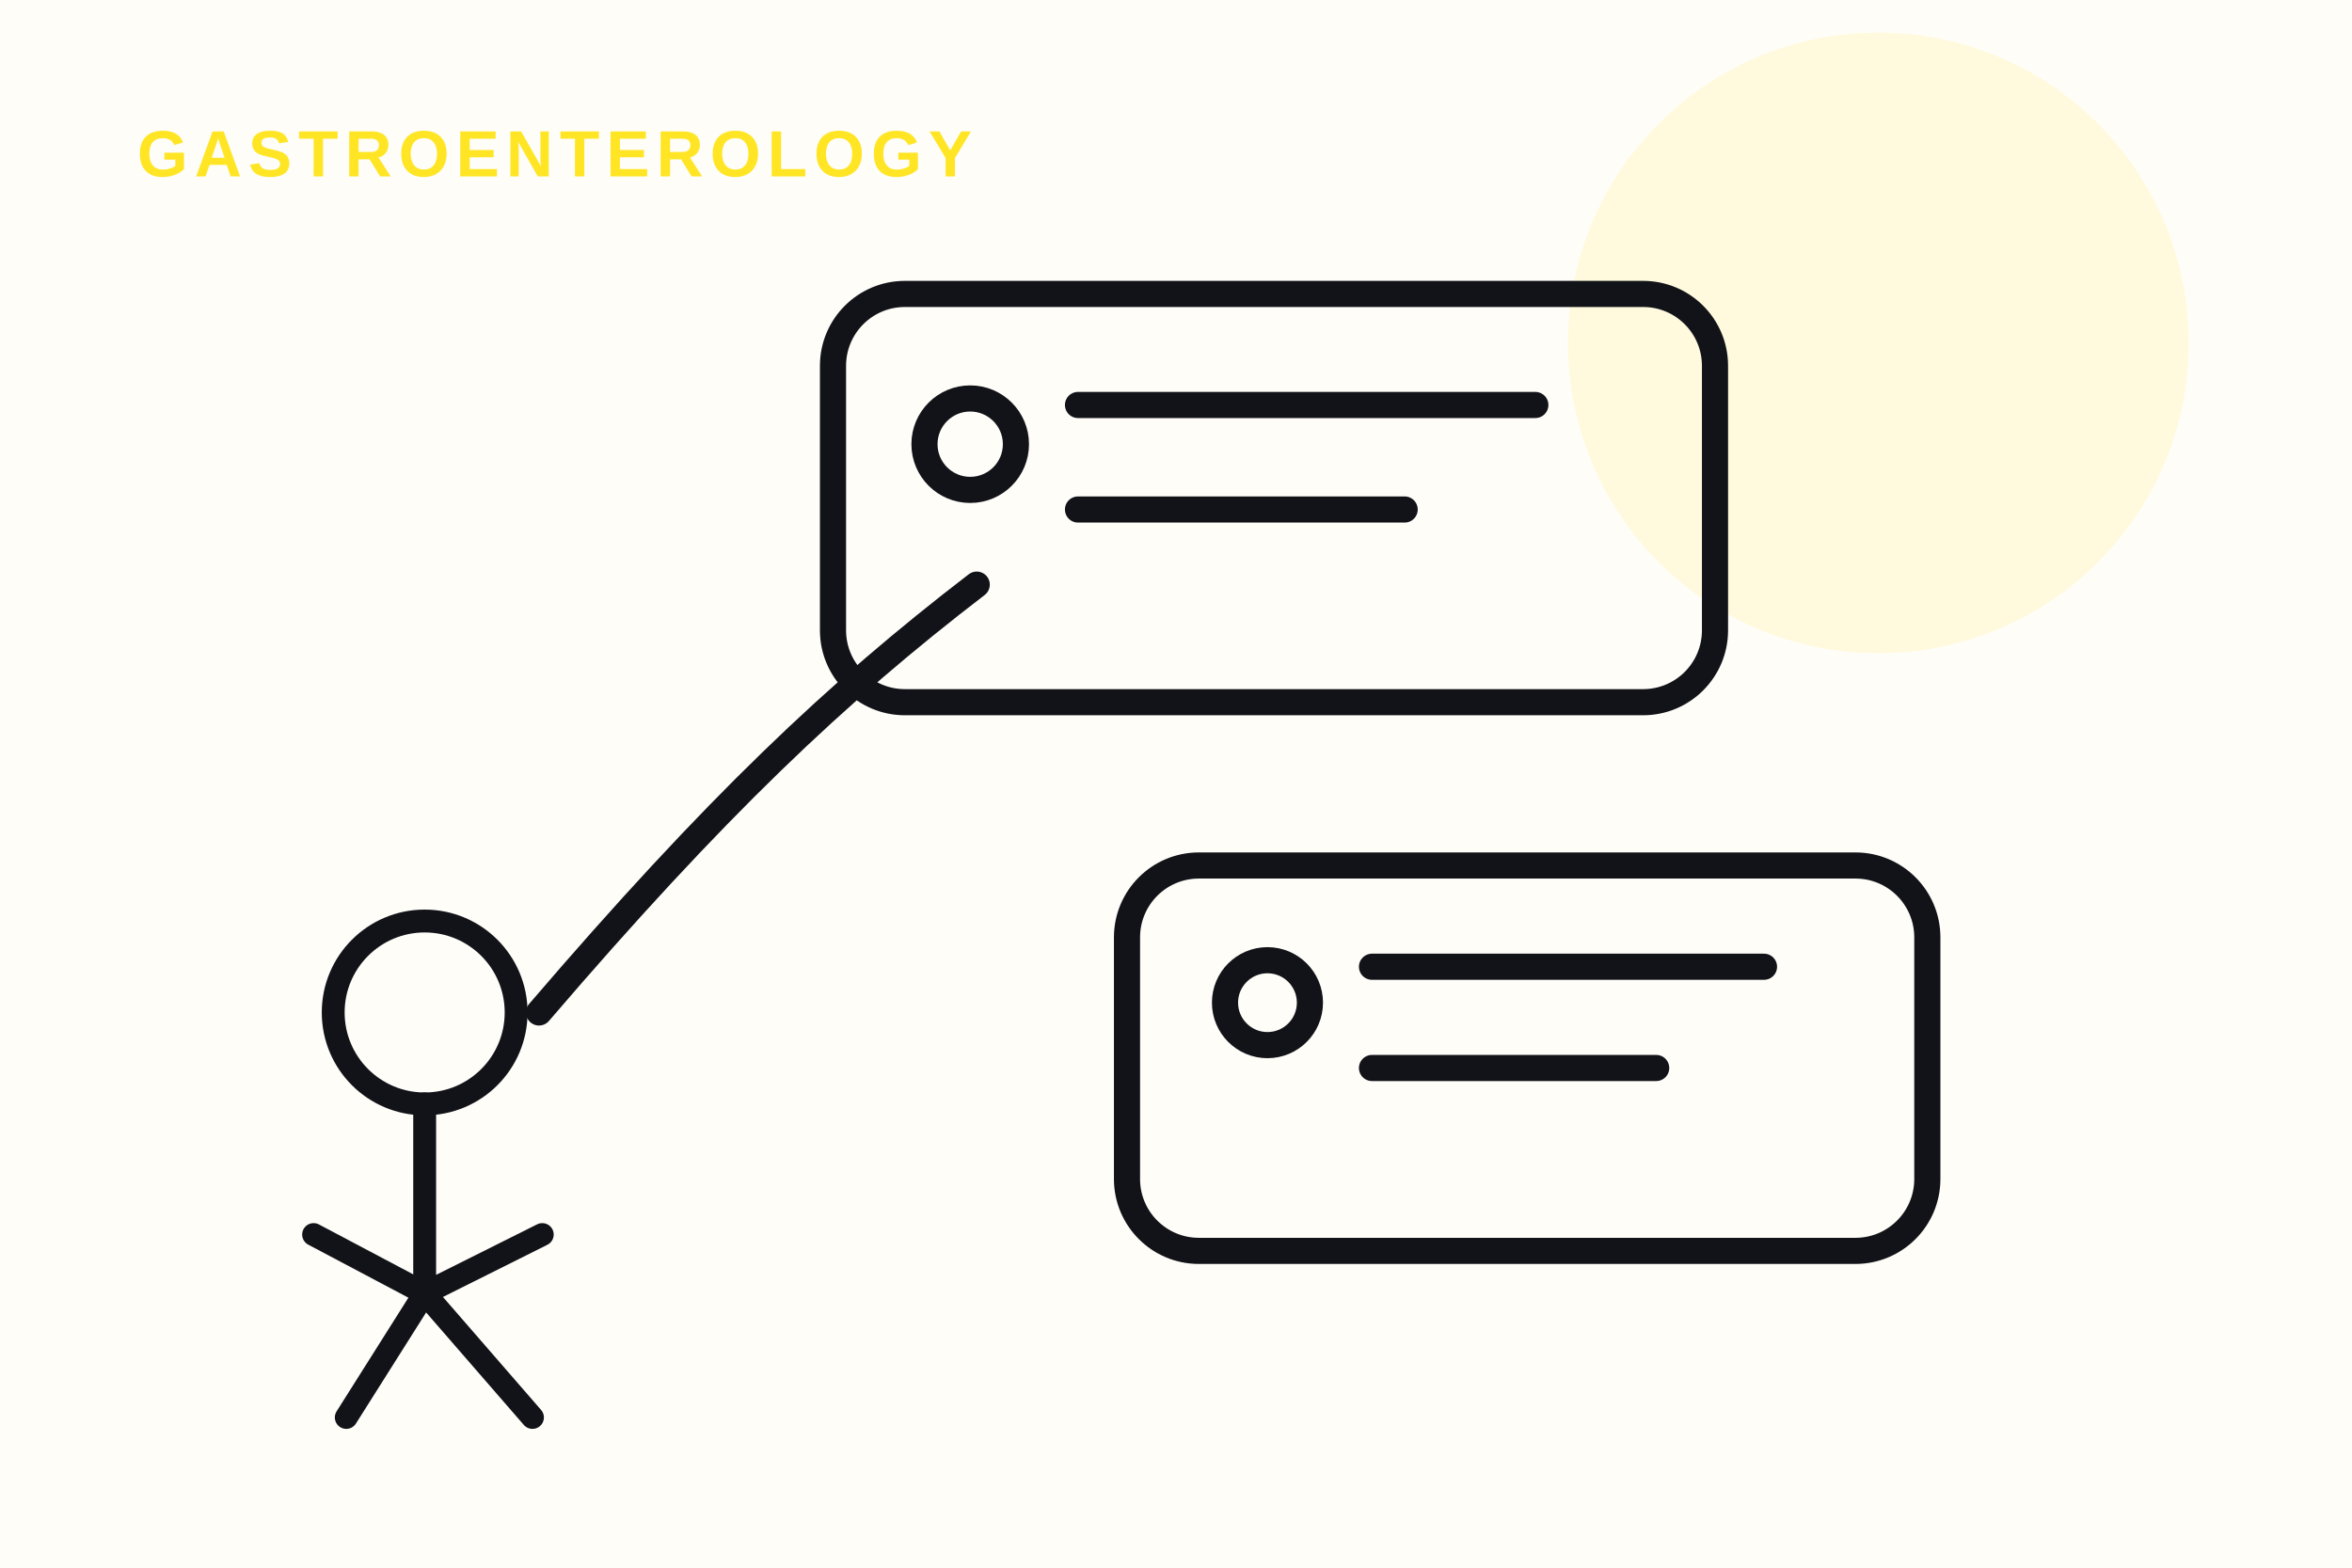
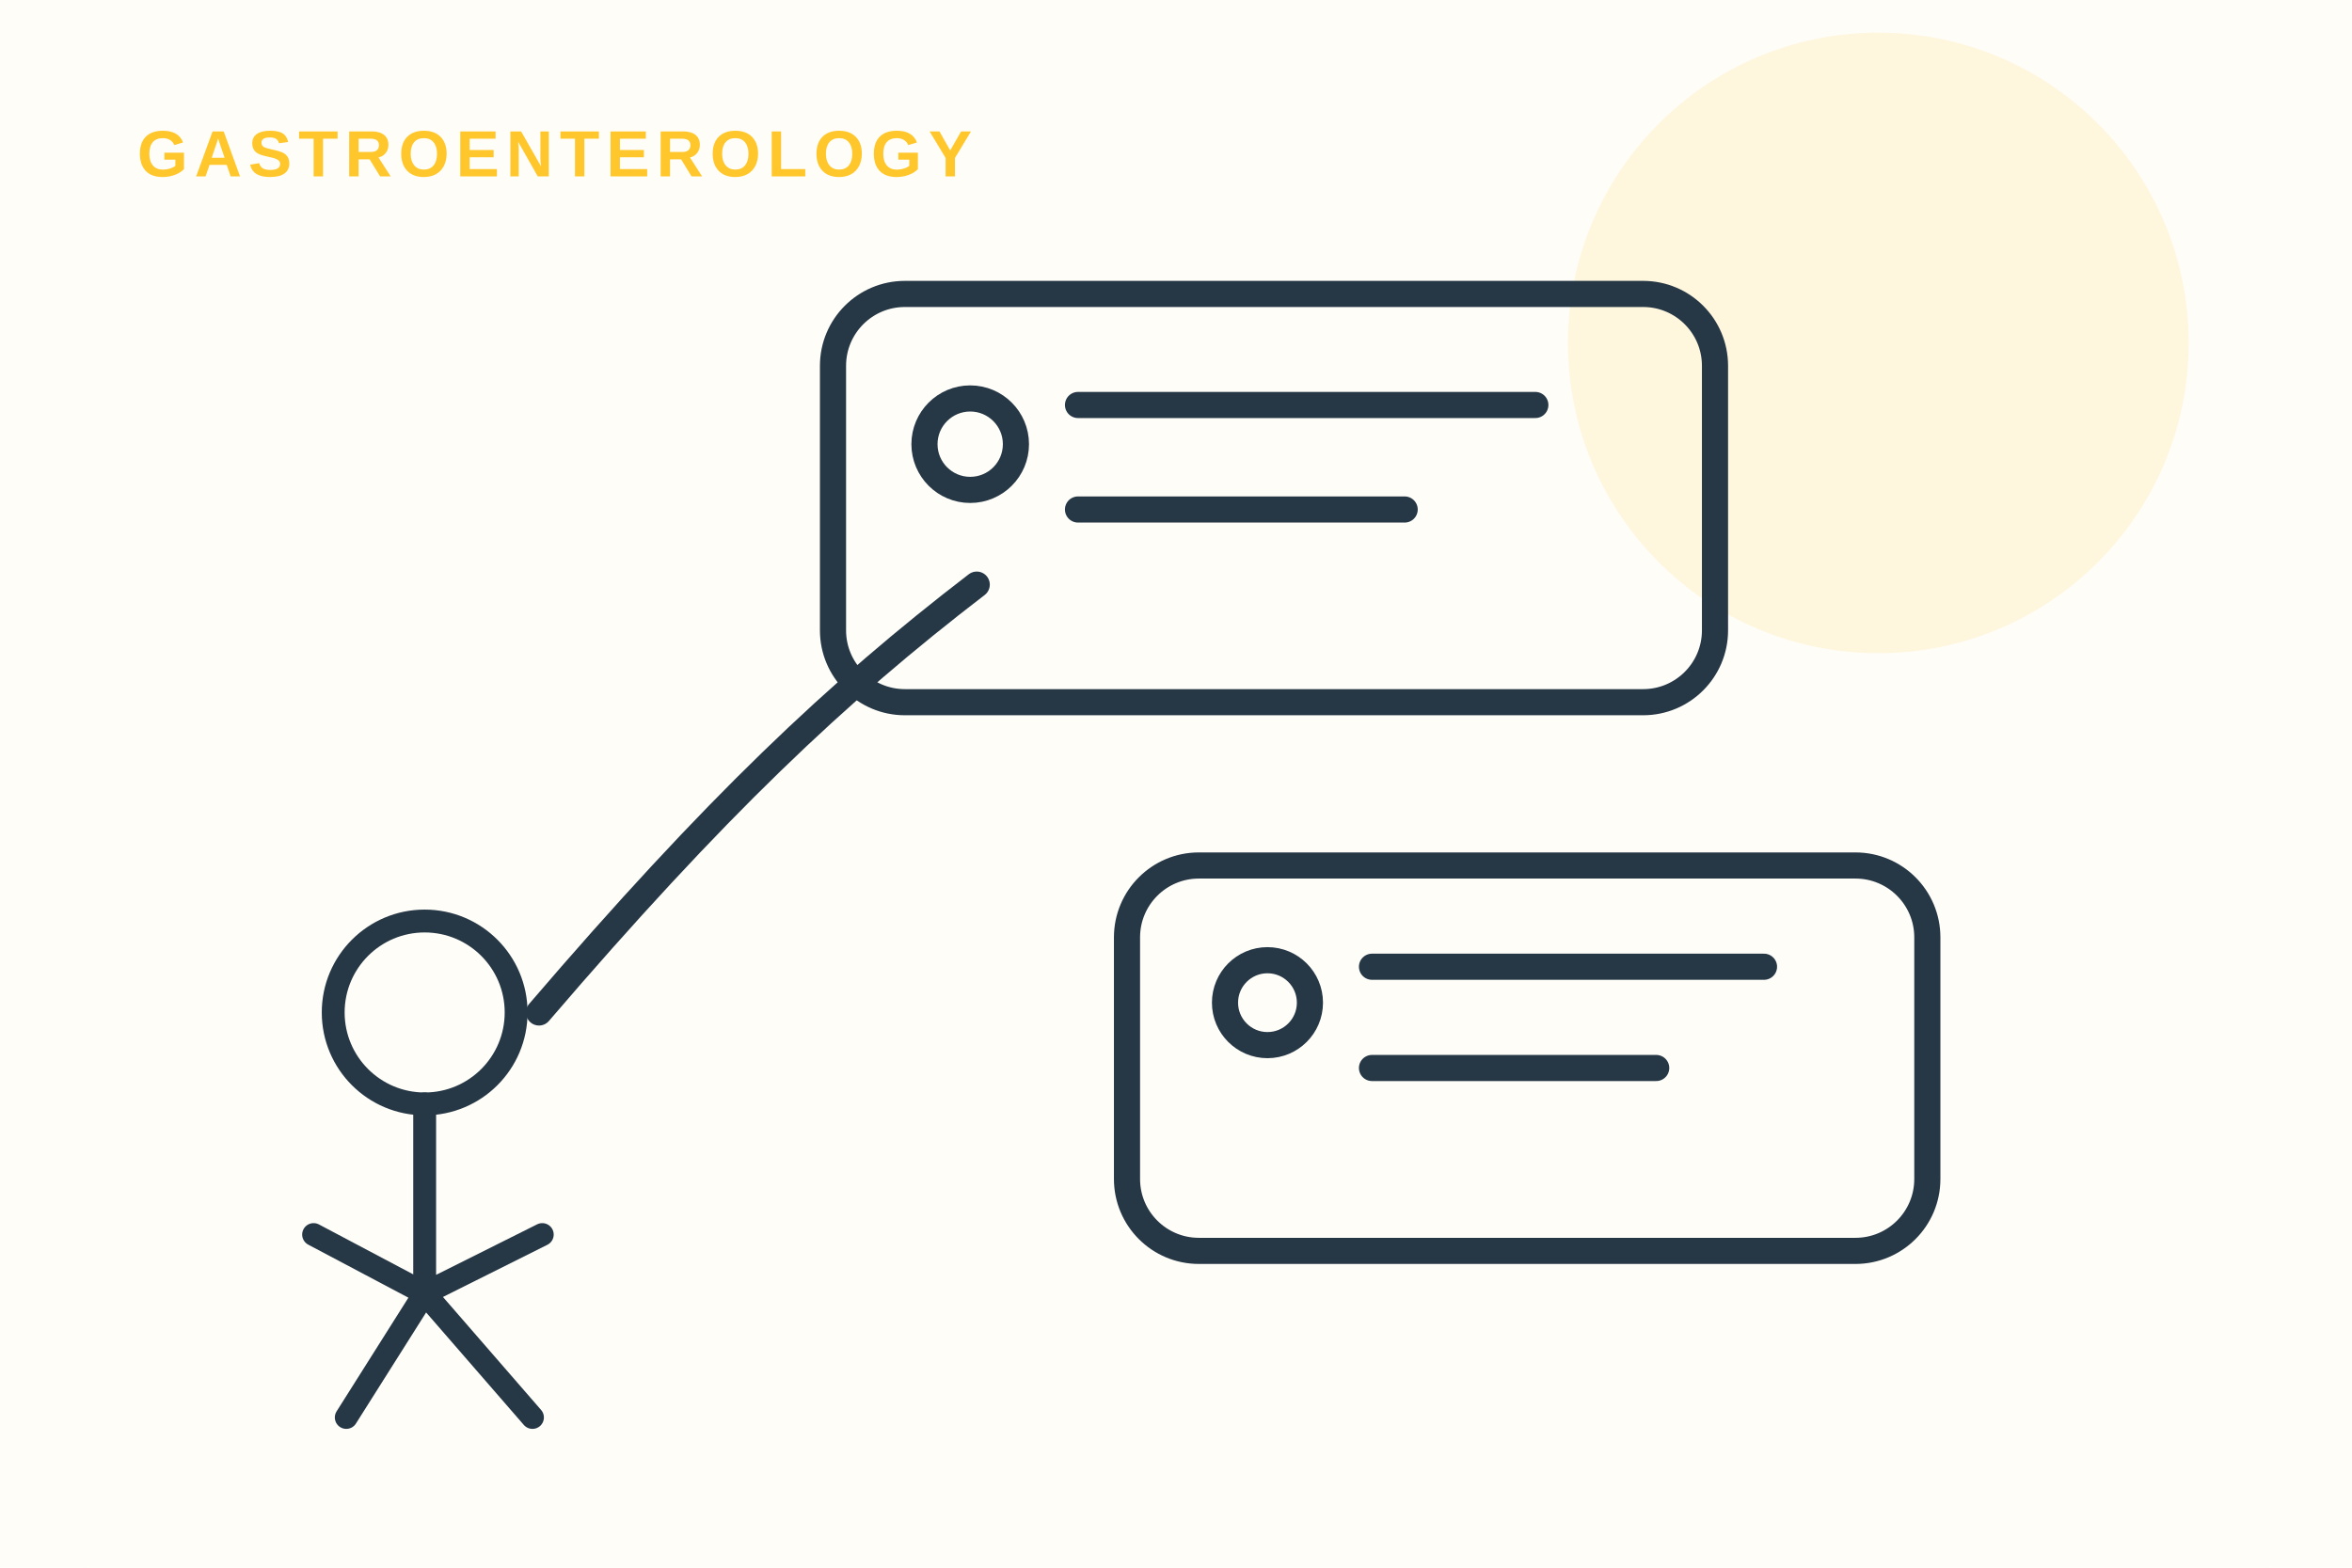
<svg xmlns="http://www.w3.org/2000/svg" width="720" height="480" viewBox="0 0 720 480">
  <rect width="720" height="480" fill="#fffdf8" />
  <rect width="720" height="480" rx="28" fill="#fffdf8" />
-   <circle cx="575" cy="105" r="95" fill="#FFE524" opacity=".13" />
-   <g stroke="#111318" stroke-width="7" stroke-linecap="round" stroke-linejoin="round" fill="none">
+   <circle cx="575" cy="105" r="95" fill="#FFC72C" opacity=".13" />
+   <g stroke="#263746" stroke-width="7" stroke-linecap="round" stroke-linejoin="round" fill="none">
    <circle cx="130" cy="310" r="28" />
    <path d="M130 338v58m0 0l-24 38m24-38l33 38m-33-38l-34-18m34 18l36-18" />
  </g>
-   <g stroke="#111318" stroke-width="8" stroke-linecap="round" stroke-linejoin="round" fill="none">
+   <g stroke="#263746" stroke-width="8" stroke-linecap="round" stroke-linejoin="round" fill="none">
    <rect x="255" y="90" width="270" height="125" rx="22" />
    <circle cx="297" cy="136" r="14" />
    <path d="M330 124h140M330 156h100" />
    <rect x="345" y="265" width="245" height="118" rx="22" />
    <circle cx="388" cy="307" r="13" />
    <path d="M420 296h120M420 327h87" />
    <path d="M165 310c54-63 91-98 134-131" />
  </g>
-   <text x="42" y="54" fill="#FFE524" font-family="Arial, Helvetica, sans-serif" font-size="20" font-weight="700" letter-spacing="2">GASTROENTEROLOGY</text>
+   <text x="42" y="54" fill="#FFC72C" font-family="Arial, Helvetica, sans-serif" font-size="20" font-weight="700" letter-spacing="2">GASTROENTEROLOGY</text>
</svg>
